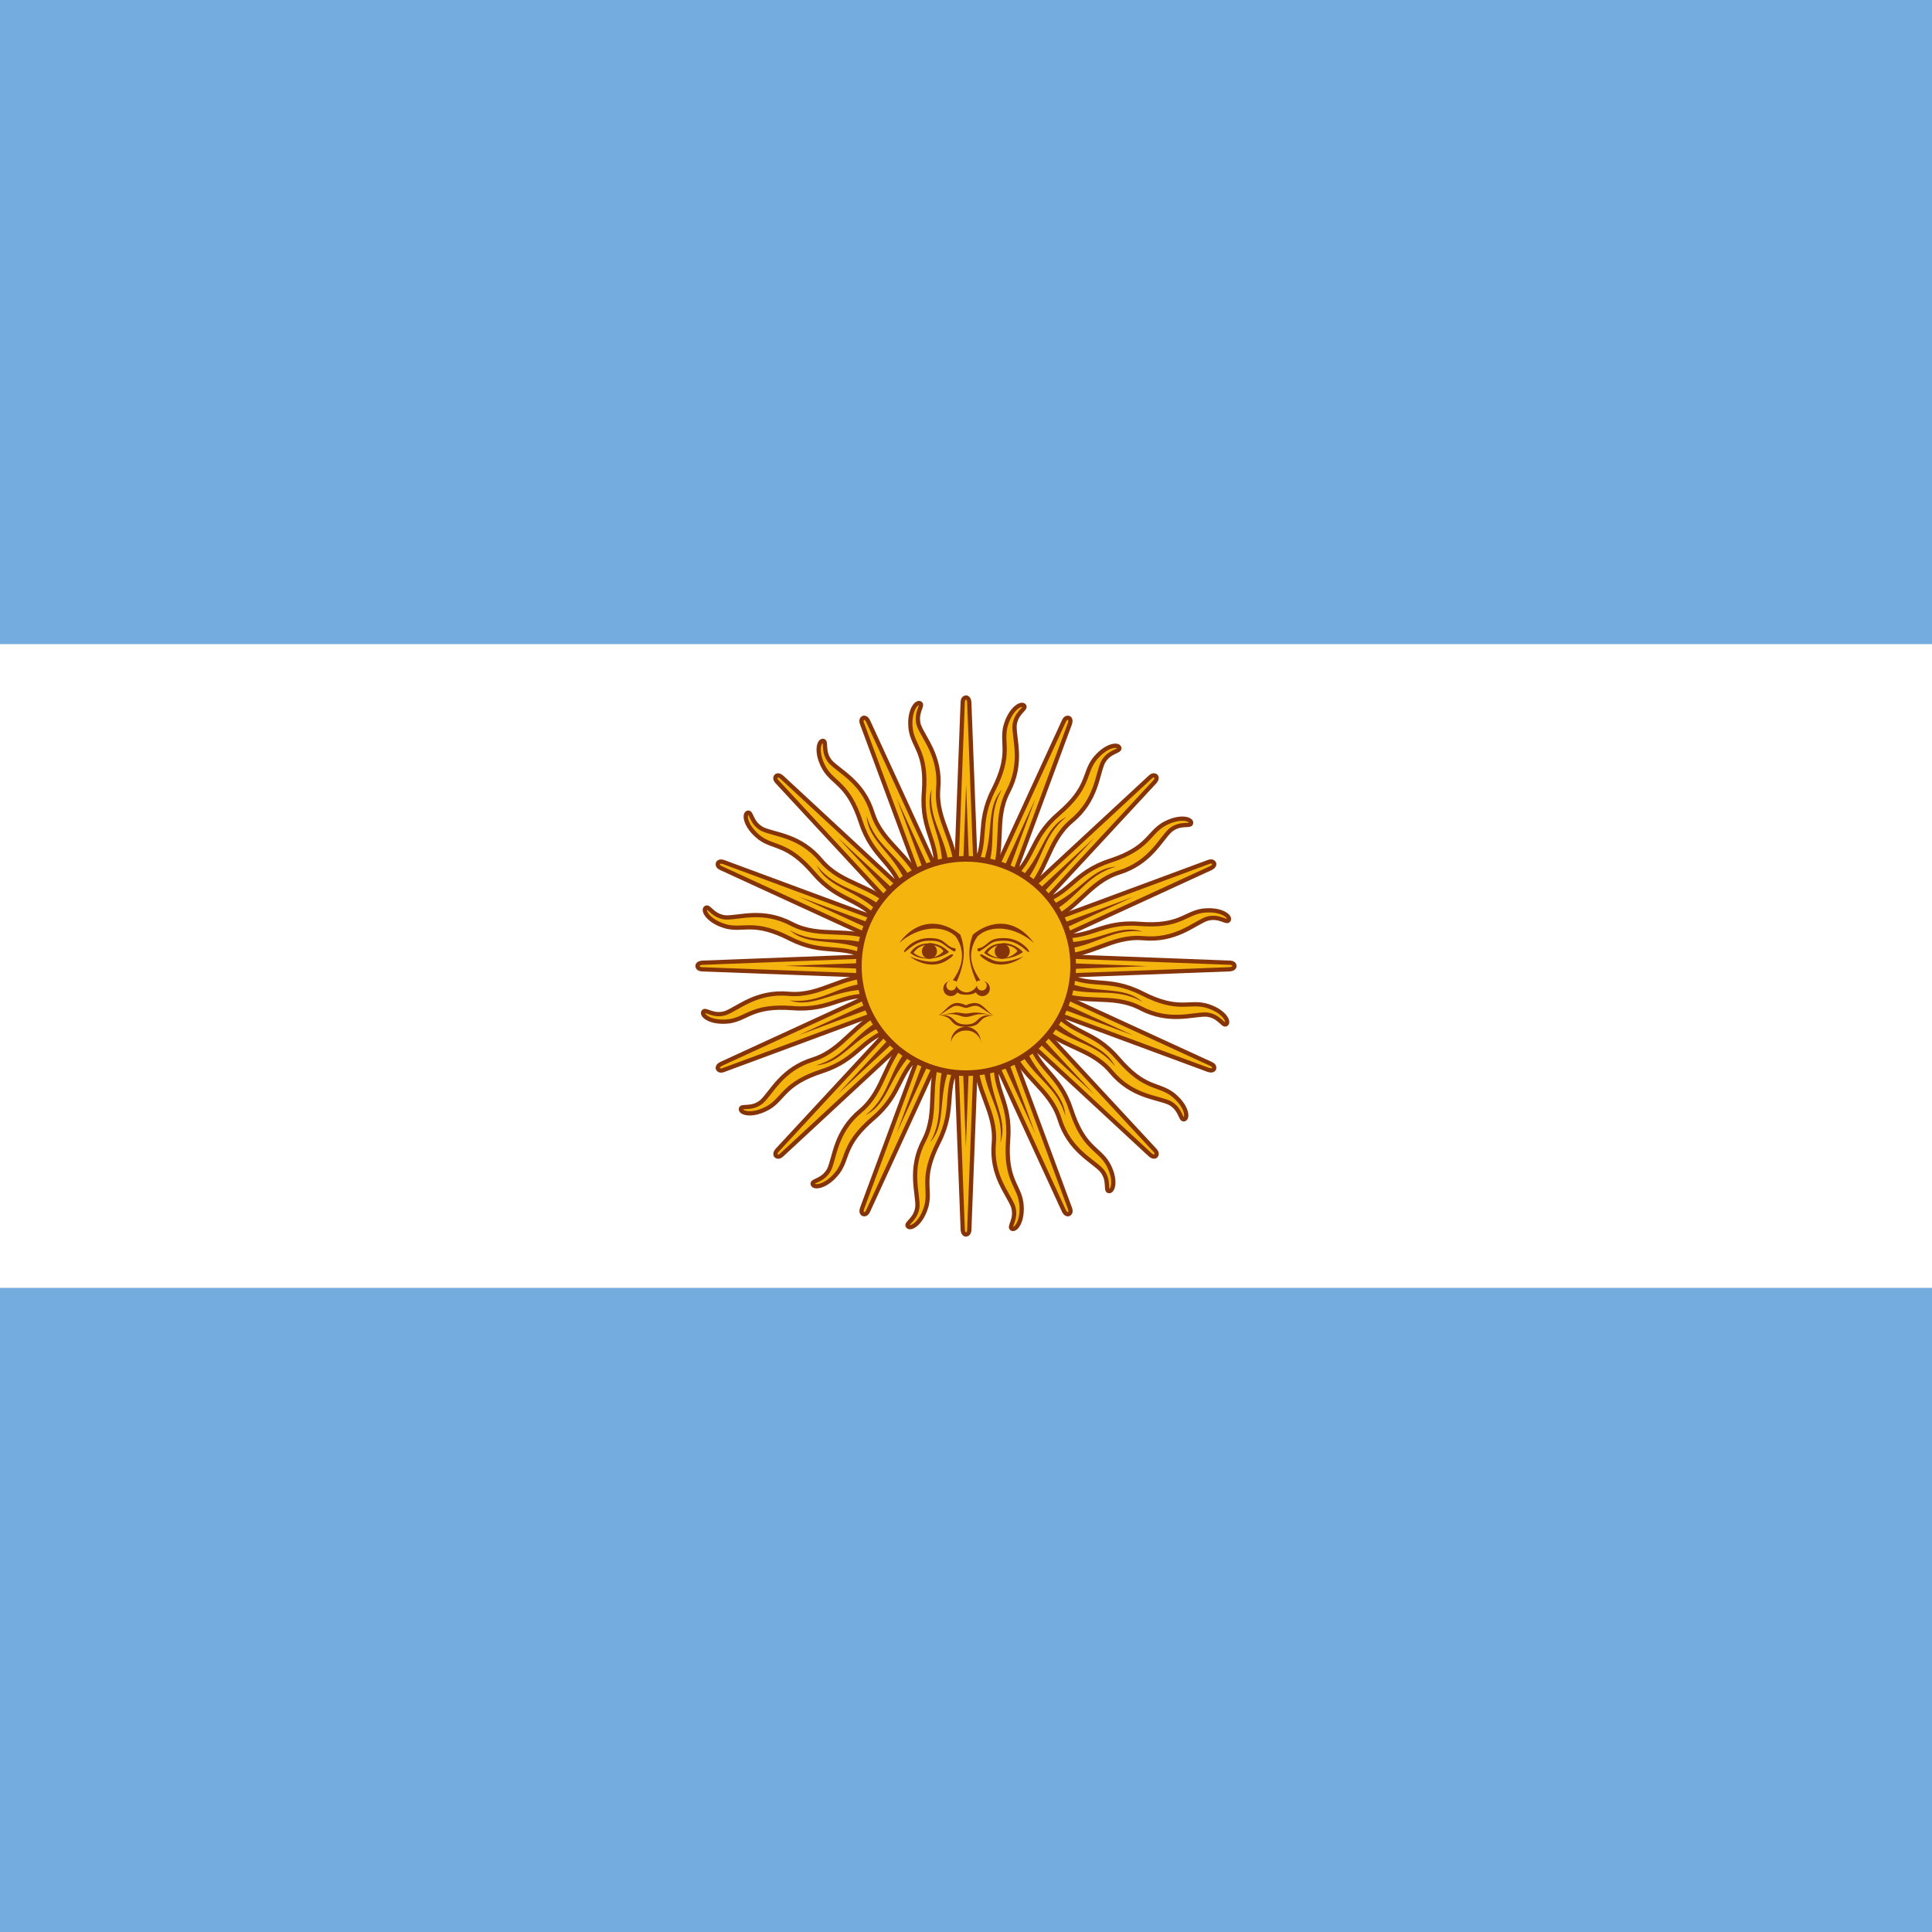
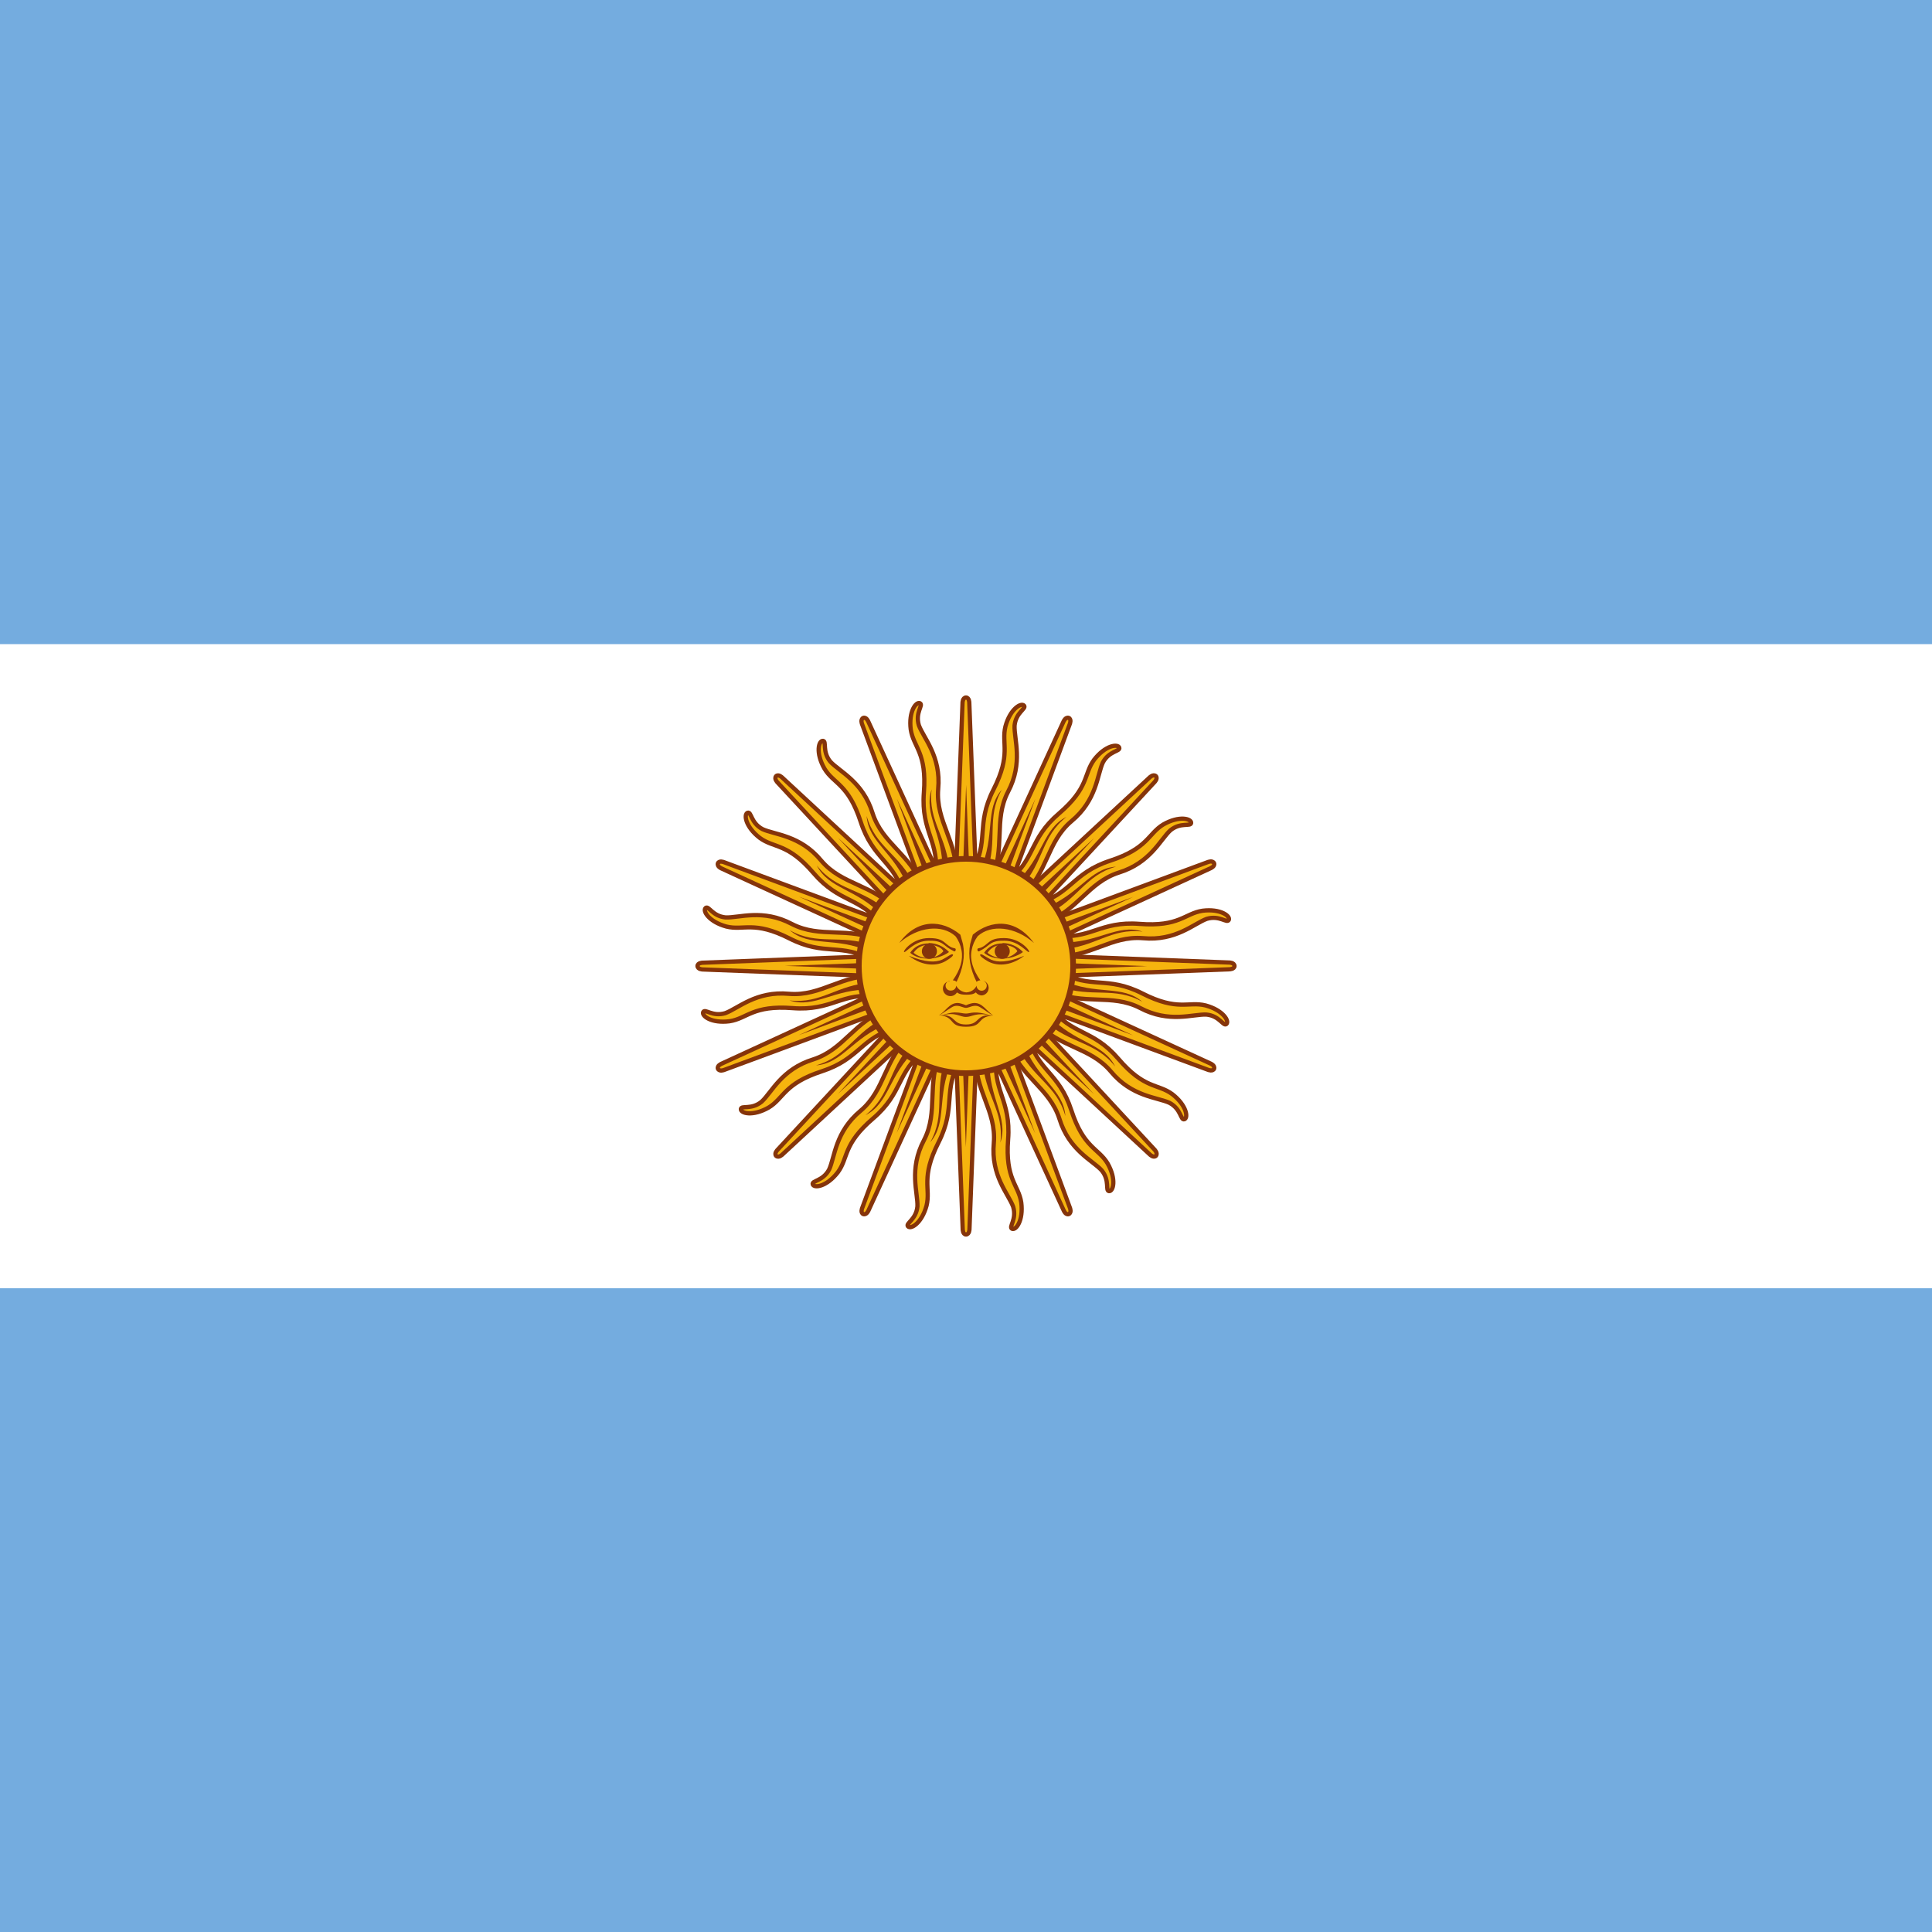
- <svg xmlns="http://www.w3.org/2000/svg" xmlns:xlink="http://www.w3.org/1999/xlink" id="flag-icons-ar" viewBox="0 0 512 512">
-   <path fill="#74acdf" d="M0 0h512v512H0z" />
-   <path fill="#fff" d="M0 170.7h512v170.6H0z" />
-   <g id="c" transform="translate(-153.6) scale(1.024)">
-     <path id="a" fill="#f6b40e" stroke="#85340a" stroke-width="1.1" d="m396.8 251.3 28.5 62s.5 1.2 1.3.9c.8-.4.3-1.5.3-1.5l-23.7-64m-.7 24.1c-.4 9.4 5.4 14.6 4.7 23-.8 8.5 3.8 13.2 5 16.5 1 3.3-1.3 5.2-.3 5.7s3-2.1 2.4-6.8c-.7-4.6-4.2-6-3.4-16.3.8-10.3-4.2-12.7-3-22" />
-     <use xlink:href="#a" width="100%" height="100%" transform="rotate(22.5 400 250)" />
-     <use xlink:href="#a" width="100%" height="100%" transform="rotate(45 400 250)" />
-     <use xlink:href="#a" width="100%" height="100%" transform="rotate(67.5 400 250)" />
-     <path id="b" fill="#85340a" d="M404.3 274.4c.5 9 5.6 13 4.6 21.3 2.2-6.5-3.1-11.6-2.8-21.2m-7.7-23.8 19.5 42.6-16.3-43.9" />
-     <use xlink:href="#b" width="100%" height="100%" transform="rotate(22.5 400 250)" />
-     <use xlink:href="#b" width="100%" height="100%" transform="rotate(45 400 250)" />
-     <use xlink:href="#b" width="100%" height="100%" transform="rotate(67.5 400 250)" />
+ <svg xmlns="http://www.w3.org/2000/svg" xmlns:xlink="http://www.w3.org/1999/xlink" id="flag-icons-ar" version="1.1" viewBox="0 0 512 512">
+   <path id="rect478" fill="#74acdf" d="M0 0h512v512H0z" style="stroke-width:.81" />
+   <path id="rect480" fill="#fff" d="M0 170.7h512v170.7H0z" style="stroke-width:.81" />
+   <g id="rays" transform="translate(-153.6) scale(1.024)">
+     <path id="ray1" fill="#f6b40e" stroke="#85340a" stroke-width="1.1" d="m396.8 251.3 28.5 62s.5 1.2 1.3.9c.8-.4.3-1.6.3-1.6l-23.7-64m-.7 24.2c-.4 9.4 5.4 14.6 4.7 23-.8 8.5 3.8 13.2 5 16.5 1 3.3-1.2 5.2-.3 5.7 1 .5 3-2.1 2.4-6.8-.7-4.6-4.2-6-3.4-16.3.8-10.3-4.2-12.7-3-22" />
+     <use xlink:href="#ray1" id="use483" width="100%" height="100%" x="0" y="0" transform="rotate(22.5 400 250)" />
+     <use xlink:href="#ray1" id="use485" width="100%" height="100%" x="0" y="0" transform="rotate(45 400 250)" />
+     <use xlink:href="#ray1" id="use487" width="100%" height="100%" x="0" y="0" transform="rotate(67.5 400 250)" />
+     <path id="ray2" fill="#85340a" d="M404.3 274.4c.5 9 5.6 13 4.6 21.3 2.2-6.5-3.1-11.6-2.8-21.2m-7.7-23.8 19.5 42.6-16.3-43.9" />
+     <use xlink:href="#ray2" id="use490" width="100%" height="100%" x="0" y="0" transform="rotate(22.5 400 250)" />
+     <use xlink:href="#ray2" id="use492" width="100%" height="100%" x="0" y="0" transform="rotate(45 400 250)" />
+     <use xlink:href="#ray2" id="use494" width="100%" height="100%" x="0" y="0" transform="rotate(67.5 400 250)" />
  </g>
-   <use xlink:href="#c" width="100%" height="100%" transform="rotate(90 256 256)" />
-   <use xlink:href="#c" width="100%" height="100%" transform="rotate(180 256 256)" />
-   <use xlink:href="#c" width="100%" height="100%" transform="rotate(-90 256 256)" />
-   <circle cx="256" cy="256" r="28.4" fill="#f6b40e" stroke="#85340a" stroke-width="1.5" />
-   <path id="h" fill="#843511" d="M265.7 250c-2 0-3.8.8-4.9 2.5 2.2 2 7 2.2 10.3-.2a7.5 7.5 0 0 0-5.4-2.4zm0 .4c1.9 0 3.6.8 3.9 1.7-2.2 2.4-5.7 2.2-7.9.4a4.6 4.6 0 0 1 4-2.1z" />
-   <use xlink:href="#d" width="100%" height="100%" transform="matrix(-1 0 0 1 512.3 0)" />
-   <use xlink:href="#e" width="100%" height="100%" transform="matrix(-1 0 0 1 512.3 0)" />
-   <use xlink:href="#f" width="100%" height="100%" transform="translate(19.3)" />
-   <use xlink:href="#g" width="100%" height="100%" transform="matrix(-1 0 0 1 512.3 0)" />
-   <path fill="#85340a" d="M251.7 260a2 2 0 1 0 2 3c.7.6 1.7.6 2.3.6h.3a4.2 4.2 0 0 0 2.3-.6 2 2 0 1 0 2-3c.5.1.9.6.9 1.2a1.3 1.3 0 0 1-1.3 1.3 1.3 1.3 0 0 1-1.3-1.3 3.3 3.3 0 0 1-2.8 1.8 3.3 3.3 0 0 1-2.7-1.8 1.3 1.3 0 0 1-1.3 1.3 1.3 1.3 0 0 1-1.3-1.3c0-.6.3-1 .8-1.3zm2 5.8c-2.1 0-3 2-5 3.3 1.2-.5 2-1.3 3.6-2.2 1.5-.9 2.8.2 3.7.2.9 0 2.2-1.1 3.7-.2 1.5.9 2.4 1.7 3.5 2.2-2-1.4-2.8-3.3-5-3.3a6 6 0 0 0-2.2.6 5.8 5.8 0 0 0-2.2-.6z" />
-   <path fill="#85340a" d="M253 268.4a15 15 0 0 0-3.6.7c4-1 4.8.4 6.6.4 1.8 0 2.6-1.3 6.6-.5-4.4-1.2-5.3-.4-6.6-.4-.9 0-1.5-.3-3-.3z" />
-   <path fill="#85340a" d="M249.6 269h-.8c4.6.5 2.3 3.1 7.2 3.1 4.8 0 2.6-2.6 7.2-3-4.8-.5-3.3 2.4-7.2 2.4-3.7 0-2.6-2.5-6.4-2.5zm10.3 7.1a4 4 0 0 0-3.9-4 4 4 0 0 0-4 4 4 4 0 0 1 4-3 4 4 0 0 1 4 3z" />
-   <path id="e" fill="#85340a" d="M238.3 249.9c5-4.4 11.4-5 14.9-1.8a8.6 8.6 0 0 1 1.6 3.7c.5 2.5-.3 5.2-2.3 8 .3 0 .7.1 1 .4 1.6-3.4 2.3-6.8 1.7-10a14.2 14.2 0 0 0-.7-2.5c-4.8-4-11.4-4.4-16.2 2.2z" />
-   <path id="d" fill="#85340a" d="M246.2 248.6c2.8 0 3.5.6 4.8 1.7 1.3 1.1 2 .9 2.2 1.1.2.2 0 .9-.5.7-.4-.3-1.2-.7-2.6-1.8-1.3-1-2.6-1-4-1-3.8 0-6 3.2-6.5 3-.4-.2 2.2-3.7 6.6-3.7z" />
-   <use xlink:href="#h" width="100%" height="100%" transform="translate(-19.6)" />
-   <circle id="f" cx="246.3" cy="252.1" r="2" fill="#85340a" />
-   <path id="g" fill="#85340a" d="M241 253.4c3.7 2.8 7.4 2.6 9.6 1.3 2.2-1.3 2.2-1.8 1.7-1.8-.4 0-.9.5-2.6 1.3-1.8 1-4.4 1-8.8-.8z" />
+   <use xlink:href="#rays" id="use497" width="100%" height="100%" x="0" y="0" transform="rotate(90 256 256)" />
+   <use xlink:href="#rays" id="use499" width="100%" height="100%" x="0" y="0" transform="rotate(180 256 256)" />
+   <use xlink:href="#rays" id="use501" width="100%" height="100%" x="0" y="0" transform="rotate(-90 256 256)" />
+   <circle id="circle503" cx="256" cy="256" r="28.4" fill="#f6b40e" stroke="#85340a" stroke-width="1.5" />
+   <path id="loweyecontour" fill="#843511" d="M265.7 250c-2 0-3.8.8-4.9 2.5 2.2 2 7 2.2 10.3-.2a7.5 7.5 0 0 0-5.4-2.4zm0 .4c1.9 0 3.6.8 3.9 1.7-2.2 2.4-5.7 2.2-7.9.4 1-1.5 2.5-2.1 4-2.1z" style="stroke-width:1.024" />
+   <use xlink:href="#uppalpebra" id="use506" width="100%" height="100%" x="0" y="0" transform="matrix(-1 0 0 1 512.3 0)" />
+   <use xlink:href="#eyebrow_nose" id="use508" width="100%" height="100%" x="0" y="0" transform="matrix(-1 0 0 1 512.3 0)" />
+   <use xlink:href="#pupil" id="use510" width="100%" height="100%" x="0" y="0" transform="translate(19.3)" />
+   <use xlink:href="#lowpalpebra" id="use512" width="100%" height="100%" x="0" y="0" transform="matrix(-1 0 0 1 512.3 0)" />
+   <path id="path514" fill="#85340a" d="M251.6 260a2 2 0 1 0 2 3c.8.6 1.8.6 2.4.6h.3c.5 0 1.6 0 2.3-.6.4.5 1 .8 1.6.8a2 2 0 0 0 .4-3.9c.5.2.9.7.9 1.3a1.3 1.3 0 0 1-2.7 0c-.2.5-1 1.7-2.7 1.8a3.3 3.3 0 0 1-2.7-1.8c0 .7-.6 1.3-1.3 1.3a1.3 1.3 0 0 1-.4-2.6z" style="stroke-width:1.024" />
+   <path id="path516" fill="#85340a" d="M253.8 265.8c-2.2 0-3 2-5 3.3 1-.5 2-1.3 3.5-2.2 1.5-.9 2.8.2 3.7.2.9 0 2.2-1.1 3.7-.2 1.5.9 2.4 1.7 3.5 2.2-2-1.4-2.8-3.3-5-3.3-.5 0-1.3.2-2.2.6-1-.4-1.8-.6-2.2-.6z" style="stroke-width:1.024" />
+   <path id="path518" fill="#85340a" d="M253 268.3c-.8 0-2 .3-3.6.8 4-1 4.8.4 6.6.4 1.7 0 2.6-1.3 6.6-.4-4.4-1.4-5.3-.5-6.6-.5-.9 0-1.5-.3-3-.3z" style="stroke-width:1.024" />
+   <path id="path520" fill="#85340a" d="M249.6 269h-.8c4.6.5 2.4 3.1 7.2 3.1 4.8 0 2.6-2.6 7.2-3-4.8-.5-3.3 2.4-7.2 2.4-3.7 0-2.6-2.5-6.4-2.5z" style="stroke-width:1.024" />
+   <path id="path522" fill="#85340a" d="M260 276.1a4 4 0 0 0-8 0 4 4 0 0 1 8 0z" style="stroke-width:1.024" />
+   <path id="eyebrow_nose" fill="#85340a" d="M238.3 249.9c5-4.4 11.4-5 14.9-1.8a8.6 8.6 0 0 1 1.6 3.7c.5 2.5-.3 5.2-2.3 8 .3 0 .7.1 1 .4 1.7-3.4 2.3-6.8 1.7-10l-.7-2.5c-4.8-4-11.4-4.4-16.2 2.2z" style="stroke-width:1.024" />
+   <path id="uppalpebra" fill="#85340a" d="M246.2 248.6c2.8 0 3.5.6 4.8 1.7 1.3 1.1 2 .9 2.2 1.1.2.2 0 .9-.4.7-.5-.3-1.4-.7-2.7-1.8-1.3-1-2.6-1-4-1-3.8 0-6 3.2-6.5 3-.4-.2 2.2-3.7 6.6-3.7z" style="stroke-width:1.024" />
+   <use xlink:href="#loweyecontour" id="use526" width="100%" height="100%" x="0" y="0" transform="translate(-19.6)" />
+   <circle id="pupil" cx="246.3" cy="252.1" r="2" fill="#85340a" style="stroke-width:1.024" />
+   <path id="lowpalpebra" fill="#85340a" d="M241 253.4c3.7 2.8 7.4 2.6 9.6 1.3 2.2-1.3 2.2-1.8 1.7-1.8-.4 0-.9.5-2.6 1.4-1.8.8-4.4.8-8.8-1z" style="stroke-width:1.024" />
</svg>
